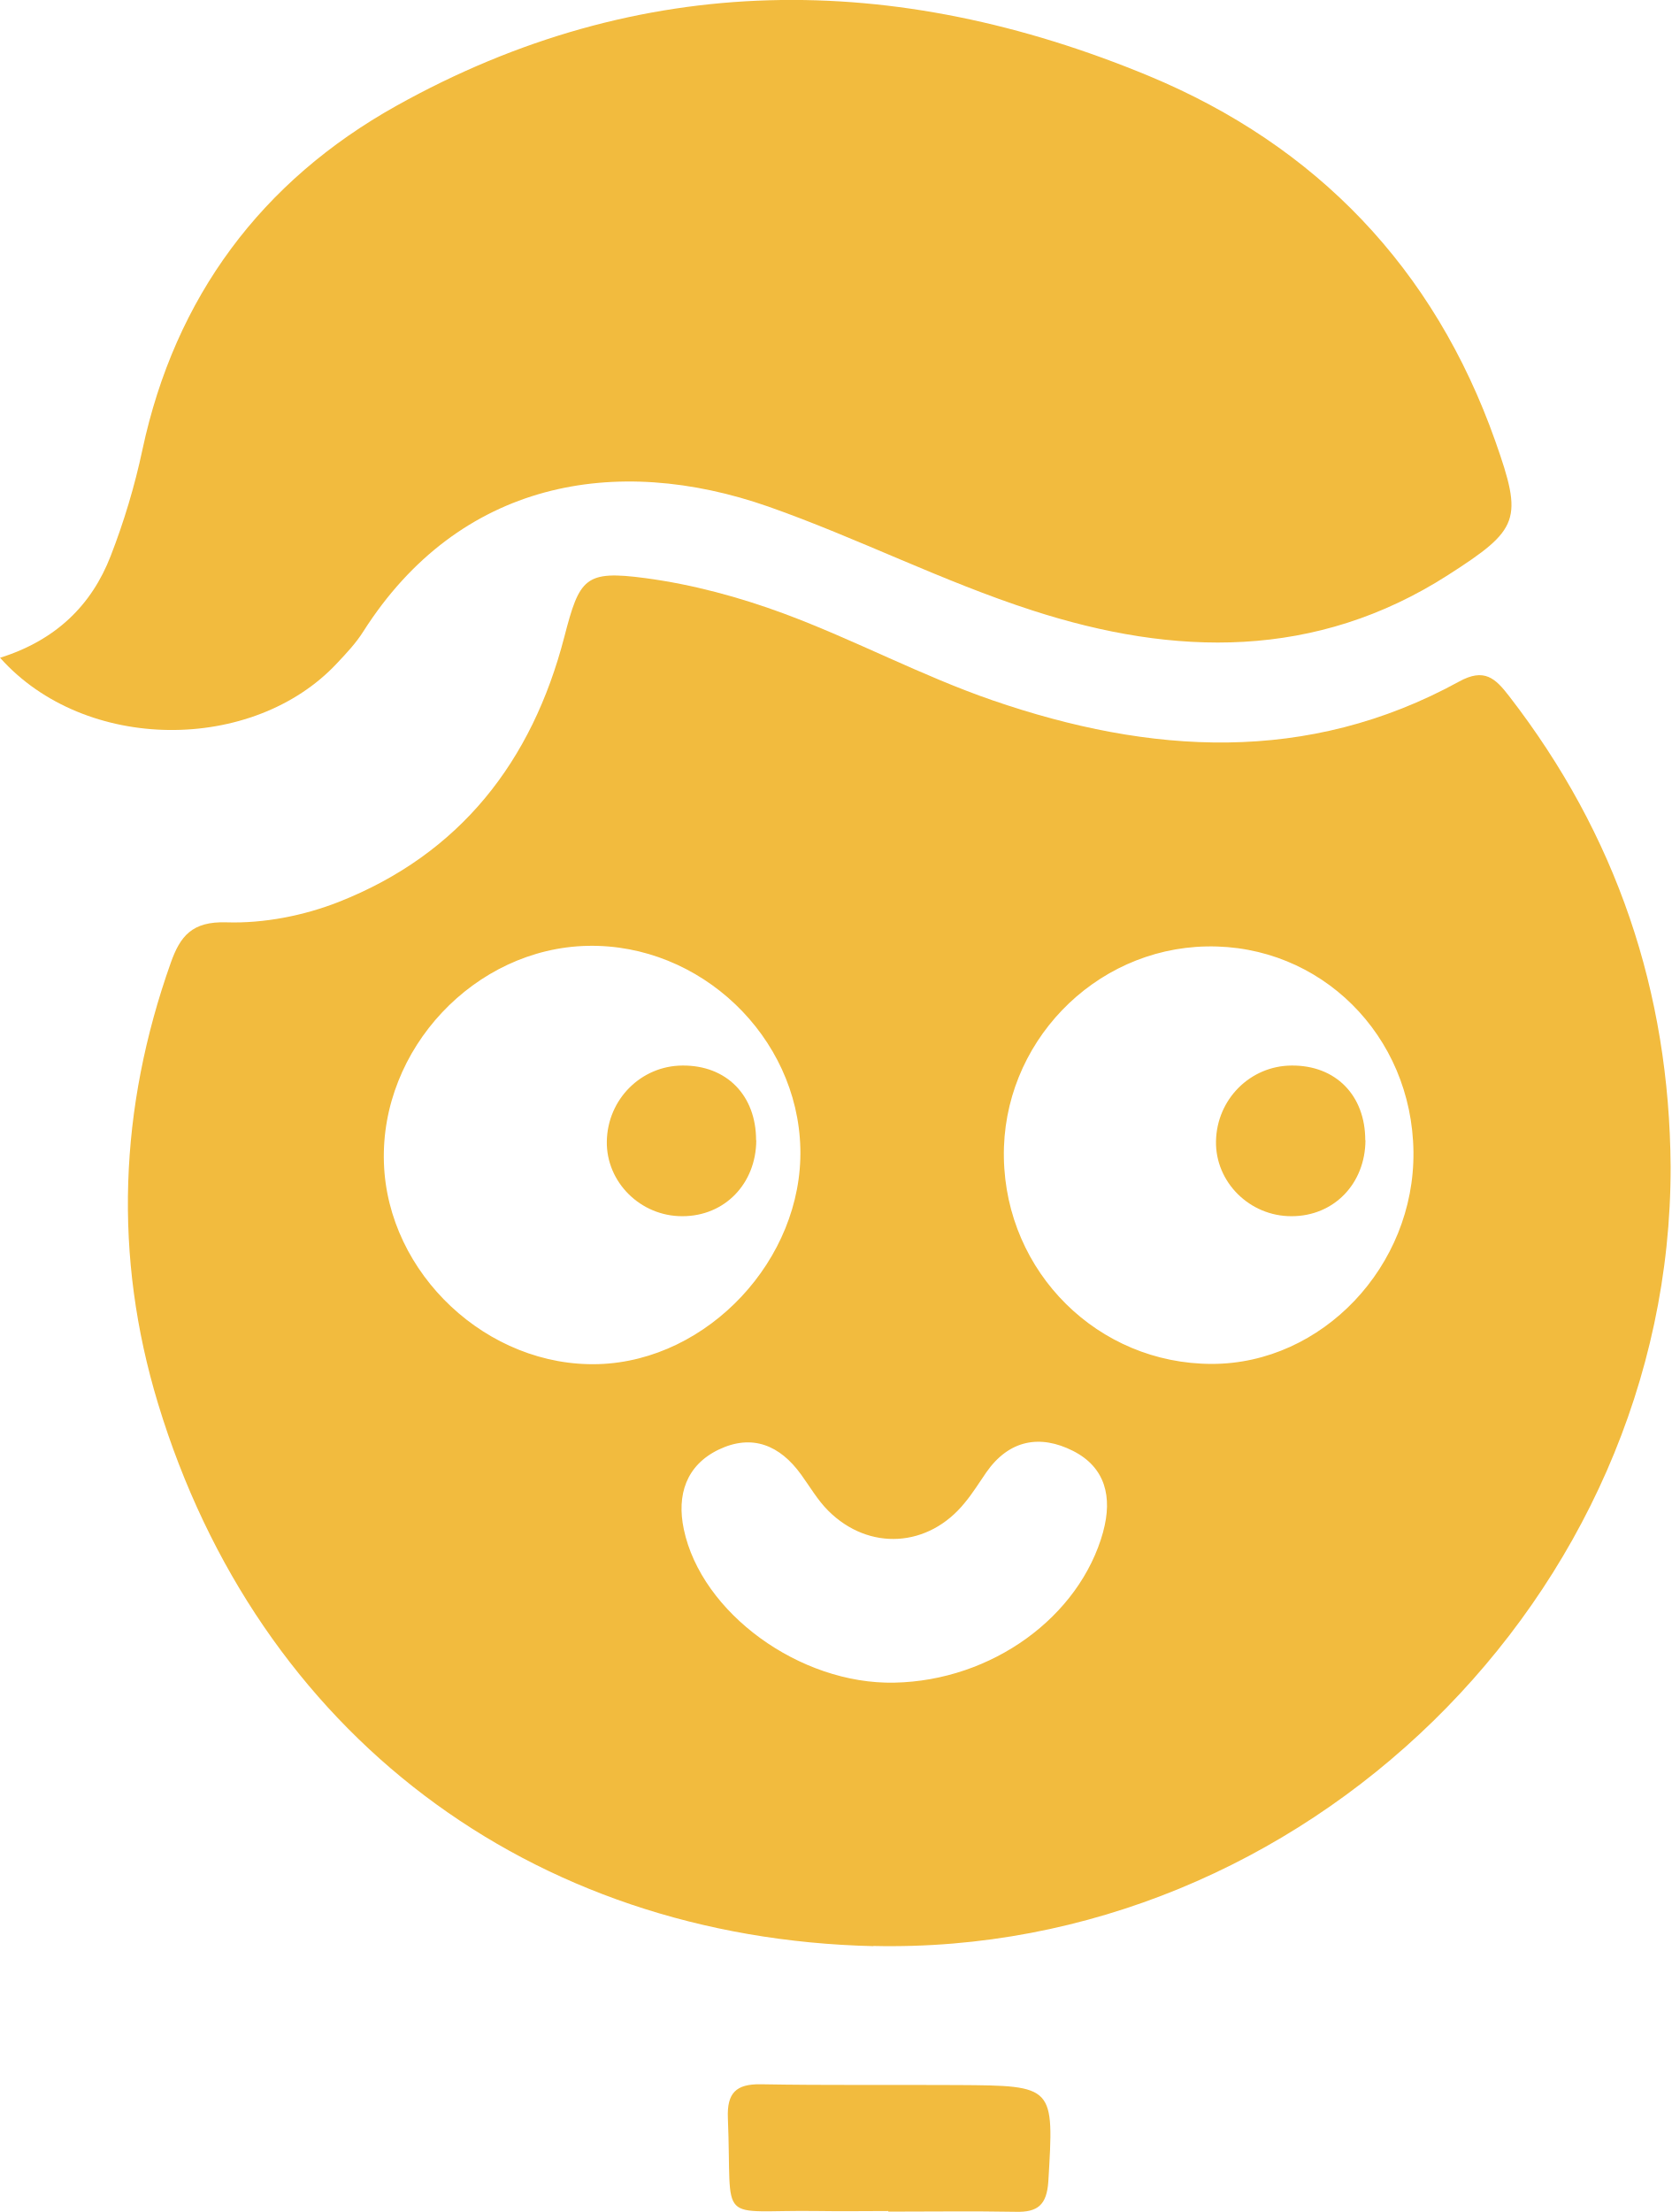
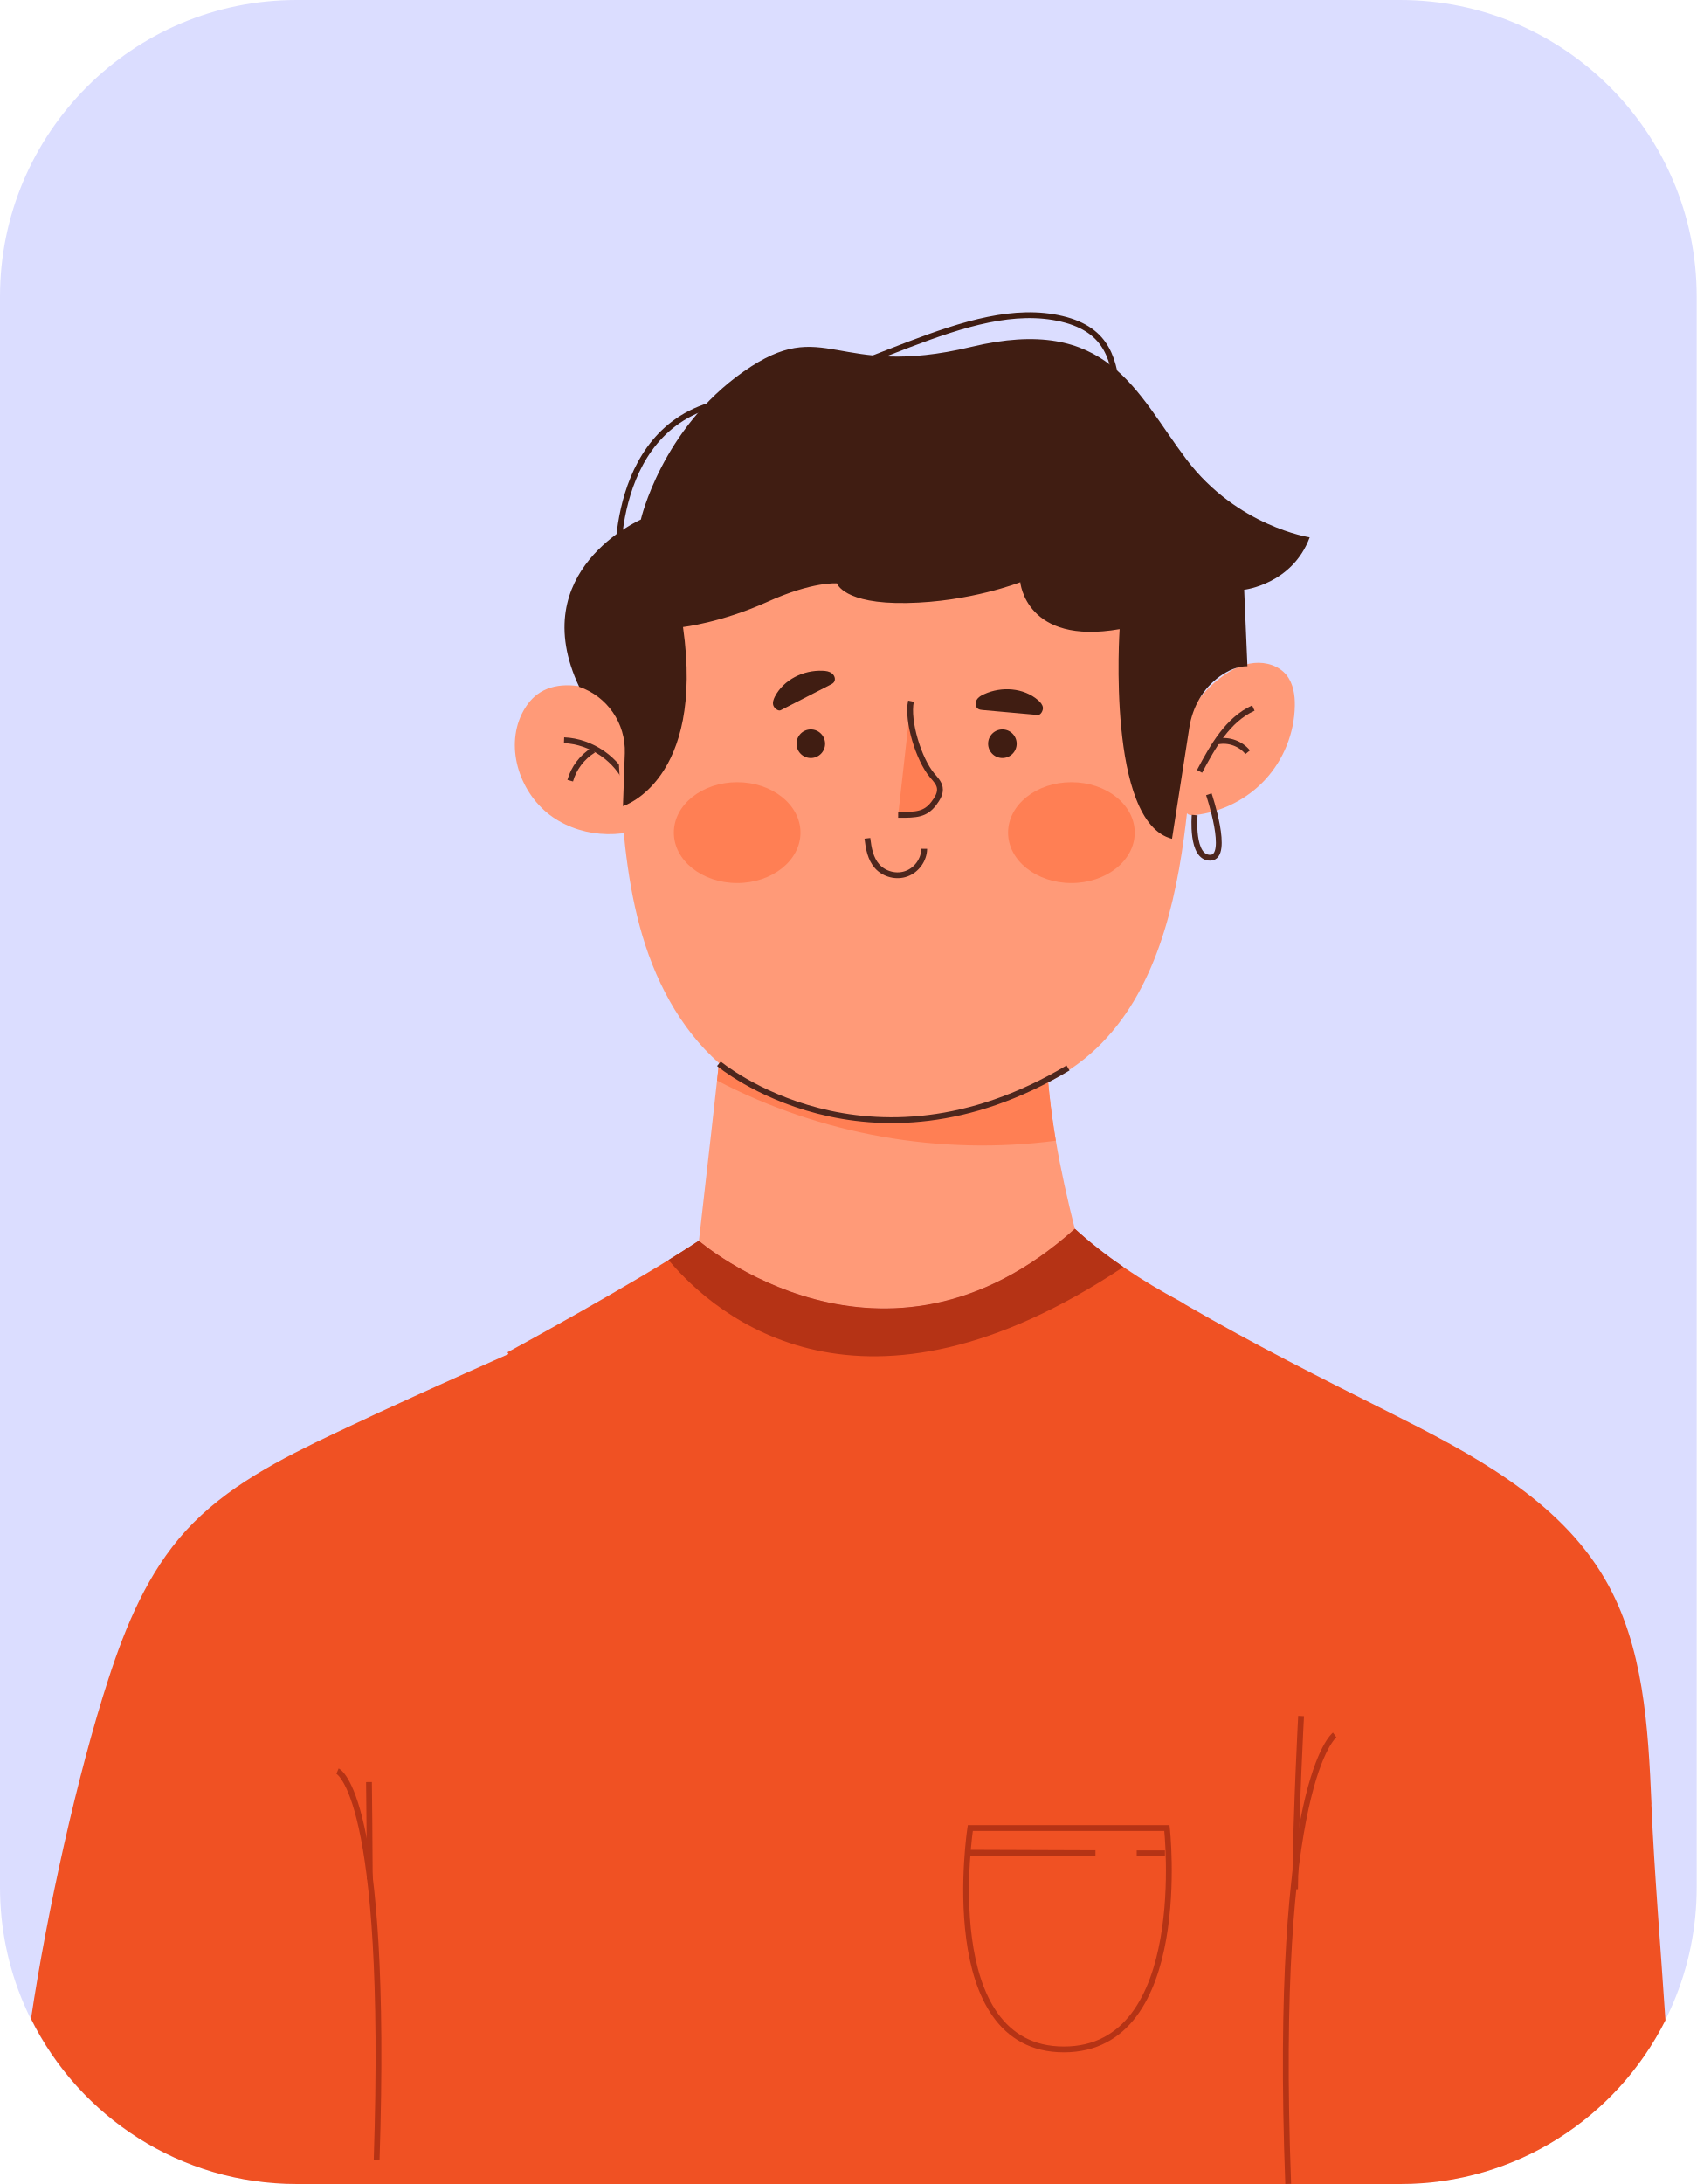
- <svg xmlns="http://www.w3.org/2000/svg" id="Layer_2" data-name="Layer 2" viewBox="0 0 85.32 112.91">
+ <svg xmlns="http://www.w3.org/2000/svg" id="Layer_2" data-name="Layer 2" viewBox="0 0 146.04 187.94">
  <defs>
    <style>
-       .cls-1 {
-         fill: #f2bb3e;
+       .cls-1, .cls-2, .cls-3, .cls-4 {
+         stroke-miterlimit: 10;
+         stroke-width: .5px;
+       }
+ 
+       .cls-1, .cls-5 {
+         fill: #ff7f54;
+       }
+ 
+       .cls-1, .cls-4 {
+         stroke: #4d261d;
+       }
+ 
+       .cls-2 {
+         stroke: #b53315;
+       }
+ 
+       .cls-2, .cls-3, .cls-4 {
+         fill: none;
+       }
+ 
+       .cls-3 {
+         stroke: #401d12;
+       }
+ 
+       .cls-6 {
+         fill: #ff9a78;
+       }
+ 
+       .cls-7 {
+         fill: #f05123;
+       }
+ 
+       .cls-8 {
+         fill: #dbddff;
+       }
+ 
+       .cls-9 {
+         fill: #b53315;
+       }
+ 
+       .cls-10 {
+         fill: #401d12;
      }
    </style>
  </defs>
-   <g id="Layer_3" data-name="Layer 3">
+   <g id="OBJECTS">
+     <rect class="cls-8" y="0" width="146.04" height="187.93" rx="25.53" ry="25.53" />
    <g>
-       <path class="cls-1" d="m44.6,99.34c-17.55-.41-31.42-10.86-36.53-27.69-2.29-7.54-1.99-15.07.65-22.51.48-1.35,1.08-2.12,2.85-2.06,1.9.06,3.94-.34,5.72-1.04,6.19-2.44,9.87-7.16,11.52-13.53.78-3.01,1.05-3.41,4.14-3,2.4.32,4.8.97,7.07,1.81,3.61,1.34,7.03,3.18,10.66,4.43,8.02,2.76,16.06,3.29,23.81-.96,1.29-.71,1.85-.17,2.56.75,5.47,7.07,8.18,15.08,8.24,24.01.04,21.91-18.78,40.29-40.72,39.78Zm-14.6-51.06c-5.76.12-10.59,5.26-10.4,11.07.18,5.67,5.29,10.46,10.97,10.28,5.58-.18,10.42-5.35,10.29-11-.13-5.73-5.11-10.47-10.86-10.35Zm31.6.03c-5.78.11-10.45,4.98-10.35,10.78.1,5.87,4.81,10.53,10.62,10.53,5.63,0,10.36-4.99,10.29-10.83-.07-5.95-4.75-10.59-10.56-10.48Zm-5.28,29.87c.48-1.76.12-3.28-1.54-4.12-1.68-.85-3.27-.57-4.43,1.1-.36.52-.69,1.06-1.09,1.54-1.85,2.3-4.9,2.49-6.98.41-.54-.54-.93-1.22-1.38-1.84-1.08-1.5-2.5-2.09-4.2-1.28-1.67.8-2.16,2.32-1.79,4.07.9,4.28,5.93,7.93,10.75,7.83,4.97-.1,9.46-3.35,10.66-7.7Z" />
-       <path class="cls-1" d="m0,33.57c4.33,4.87,12.92,4.88,17.21.28.48-.51.97-1.03,1.34-1.62,4.9-7.69,12.88-9.1,20.68-6.37,4.55,1.6,8.89,3.82,13.48,5.3,7.25,2.35,14.47,2.52,21.22-1.81,3.65-2.34,3.83-2.81,2.41-6.83-3.12-8.83-9.14-15.09-17.68-18.64-12.97-5.38-25.96-5.44-38.44,1.53-6.85,3.83-11.28,9.73-12.95,17.55-.39,1.84-.94,3.67-1.62,5.42-.98,2.53-2.81,4.3-5.63,5.19Z" />
-       <path class="cls-1" d="m45.35,112.89c2.17,0,4.34-.03,6.5.01,1.13.03,1.59-.35,1.67-1.55.29-4.88.33-4.89-4.61-4.92-3.36-.02-6.71.02-10.07-.04-1.27-.02-1.73.45-1.68,1.72.23,5.61-.67,4.67,4.62,4.75,1.19.02,2.38,0,3.57,0,0,0,0,0,0,.01Z" />
-       <path class="cls-1" d="m69.7,58.2c0-2.29-1.51-3.83-3.76-3.81-2.11.01-3.82,1.72-3.86,3.86-.04,2.09,1.72,3.84,3.86,3.83,2.16,0,3.76-1.66,3.77-3.88Z" />
-       <path class="cls-1" d="m38.6,58.2c0-2.29-1.51-3.83-3.76-3.81-2.11.01-3.82,1.72-3.86,3.86-.04,2.09,1.72,3.84,3.86,3.83,2.16,0,3.76-1.66,3.77-3.88Z" />
+       <g>
+         <path class="cls-6" d="m92.52,105.74c-16.48,14.8-32.36,1.03-32.36,1.03.71-6.13,1.41-12.43,2.11-18.73,8.64,2.18,18.25,2.71,27.76,1.97.19,5.63,1.22,10.7,2.48,15.72Z" />
+         <path class="cls-5" d="m61.72,92.98c8.88,4.66,19.22,6.49,29.16,5.18-.44-2.62-.76-5.31-.85-8.15-9.51.74-19.12.2-27.76-1.97-.18,1.65-.37,3.29-.55,4.94Z" />
+       </g>
+       <g>
+         <g>
+           <g>
+             <path class="cls-6" d="m101.48,63.59c.58-2.11,1.89-4.02,3.65-5.33.83-.62,1.79-1.11,2.82-1.21,1.03-.1,2.14.24,2.79,1.05.58.73.73,1.72.71,2.65-.04,2.32-.96,4.61-2.53,6.32-1.57,1.71-3.77,2.82-6.08,3.07-.25.03-.56.02-.7-.19-.06-.1-.08-.22-.09-.34-.21-2.04-1.08-4.15-.57-6.02Z" />
+             <g>
+               <path class="cls-4" d="m103.25,66.38c1.14-2.15,2.42-4.44,4.63-5.45" />
+               <path class="cls-4" d="m107.39,64.73c-.6-.74-1.62-1.11-2.55-.93" />
+             </g>
+           </g>
+           <path class="cls-4" d="m104.05,68.35s1.83,5.41.14,5.46c-1.7.05-1.36-3.67-1.36-3.67" />
+         </g>
+         <g>
+           <path class="cls-6" d="m55.59,62.42c-1.14-1.33-2.62-2.37-4.27-2.98-1.66-.61-3.66-.74-5.07.31-.58.43-1.01,1.03-1.33,1.67-1.48,3.02-.12,6.97,2.65,8.89,2.77,1.91,6.58,1.93,9.54.23-.64-2.86-1.17-5.74-1.52-8.12Z" />
+           <g>
+             <path class="cls-4" d="m54.06,67.51c-.92-2.17-3.15-3.71-5.51-3.81" />
+             <path class="cls-4" d="m49.08,67.18c.3-1.08,1.03-2.04,1.99-2.63" />
+           </g>
+         </g>
+         <path class="cls-6" d="m58.86,40.35c-5.55,5.66-6.08,17.88-5.48,27.38.29,4.61.74,9.25,2.18,13.64,1.44,4.39,3.96,8.54,7.72,11.22,5.21,3.71,12.11,4.15,18.42,3.14,4.18-.67,8.37-1.97,11.66-4.63,5.53-4.47,7.58-11.93,8.54-18.97.87-6.37,1.1-12.9-.24-19.2-1.34-6.29-4.34-12.35-9.17-16.6-4.83-4.25-11.58-6.5-17.87-5.15,0,0-10.22,3.52-15.78,9.18Z" />
+         <g>
+           <g>
+             <path class="cls-5" d="m86.77,71.65c0-2.4,2.44-4.34,5.45-4.34s5.45,1.94,5.45,4.34-2.44,4.34-5.45,4.34-5.45-1.94-5.45-4.34Z" />
+             <path class="cls-5" d="m58,71.65c0-2.4,2.44-4.34,5.45-4.34s5.45,1.94,5.45,4.34-2.44,4.34-5.45,4.34-5.45-1.94-5.45-4.34Z" />
+           </g>
+           <g>
+             <path class="cls-1" d="m78.41,60.34c-.36,1.72.68,5.03,1.81,6.37.27.32.6.65.67,1.06.09.5-.22.98-.53,1.39-.71.91-1.44.98-3.05.96" />
+             <path class="cls-4" d="m74.66,72.14c.1.86.26,1.76.84,2.41.62.69,1.67.96,2.54.63.87-.32,1.5-1.21,1.51-2.14" />
+             <g>
+               <path class="cls-10" d="m68.56,64c0-.68.55-1.23,1.23-1.23s1.23.55,1.23,1.23-.55,1.23-1.23,1.23-1.23-.55-1.23-1.23Z" />
+               <path class="cls-10" d="m67.19,61.12c1.42-.73,2.85-1.46,4.27-2.19.12-.06.24-.12.32-.23.17-.23.06-.58-.17-.75-.22-.18-.52-.22-.81-.23-1.64-.07-3.34.76-4.1,2.22-.12.24-.22.51-.14.76.08.25.43.52.63.42Z" />
+             </g>
+             <g>
+               <path class="cls-10" d="m85.05,64c0-.68.55-1.23,1.23-1.23s1.23.55,1.23,1.23-.55,1.23-1.23,1.23-1.23-.55-1.23-1.23Z" />
+               <path class="cls-10" d="m89.35,61.53c-1.59-.14-3.18-.29-4.78-.43-.13-.01-.27-.03-.38-.1-.24-.15-.27-.51-.13-.76.14-.25.4-.4.66-.51,1.49-.68,3.39-.55,4.63.52.2.17.39.39.42.65.02.26-.2.64-.42.62Z" />
+             </g>
+           </g>
+           <path class="cls-4" d="m61.88,91.54s12.74,10.68,30.05.36" />
+         </g>
+         <g>
+           <path class="cls-10" d="m53.62,69.37s7.05-2.16,5.17-15.41c0,0,3.29-.38,7.24-2.16,3.95-1.79,6.01-1.6,6.01-1.6,0,0,.56,1.79,6.01,1.69,5.45-.09,9.77-1.79,9.77-1.79,0,0,.47,5.45,8.55,4.04,0,0-1.13,16.63,4.51,18.04l1.49-9.57c.27-1.75,1.17-3.37,2.61-4.4.7-.5,1.51-.88,2.39-.88l-.28-6.58s4.14-.47,5.64-4.51c0,0-6.24-.93-10.61-6.71-4.37-5.78-6.73-12.51-18.52-9.68-11.8,2.83-12.51-2.83-19.59,2.12-7.08,4.96-8.85,12.74-8.85,12.74,0,0-10.03,4.37-5.31,14.39h0c2.42.83,4.02,3.15,3.93,5.72l-.16,4.53Z" />
+           <path class="cls-3" d="m53.2,49.36s-1.03-13.33,9.74-14.87c10.77-1.54,20.38-8.97,28.46-7.05,8.08,1.92,1.92,10.77,8.59,15.51" />
+         </g>
+       </g>
+     </g>
+     <path class="cls-7" d="m142.15,155.26c-.29-6.66-.66-13.62-4.01-19.38-4.01-6.89-11.52-10.81-18.65-14.39-5.8-2.91-11.59-5.82-17.45-9.22-.2-.13-.4-.26-.59-.36-3.1-1.66-6.18-3.66-8.93-6.17-16.48,14.8-32.36,1.03-32.36,1.03-5.37,3.57-16.48,9.6-16.48,9.6.03.05.06.1.09.15-5,2.22-9.98,4.45-14.92,6.8-4.66,2.21-9.39,4.6-12.87,8.42-3.25,3.57-5.16,8.15-6.65,12.75-2.67,8.21-5.28,20.01-6.66,29.23,4.17,8.43,12.85,14.22,22.89,14.22h94.97c9.99,0,18.63-5.74,22.82-14.09-.41-6.21-.96-12.73-1.21-18.58Z" />
+     <g>
+       <path class="cls-9" d="m96.69,109.03c-1.45-.99-2.85-2.08-4.18-3.29-16.48,14.8-32.36,1.03-32.36,1.03-.77.51-1.66,1.07-2.61,1.66,4.18,4.96,16.67,15.54,39.15.6Z" />
+       <path class="cls-2" d="m29.05,152.41s4.41,1.82,3.37,33.45" />
+       <path class="cls-2" d="m114.88,149.3s-5.3,3.88-4,38.63" />
+       <path class="cls-2" d="m111.99,147.67s-.41,7.45-.52,14.9" />
+       <path class="cls-2" d="m31.76,153.35s.07,6.3.07,8.38" />
+       <path class="cls-2" d="m83.52,157.31h16.92s2.14,19.05-8.87,19.05-8.05-19.05-8.05-19.05Z" />
+       <line class="cls-2" x1="97.84" y1="159.48" x2="100.27" y2="159.48" />
+       <line class="cls-2" x1="83.35" y1="159.43" x2="94.29" y2="159.47" />
    </g>
  </g>
</svg>
